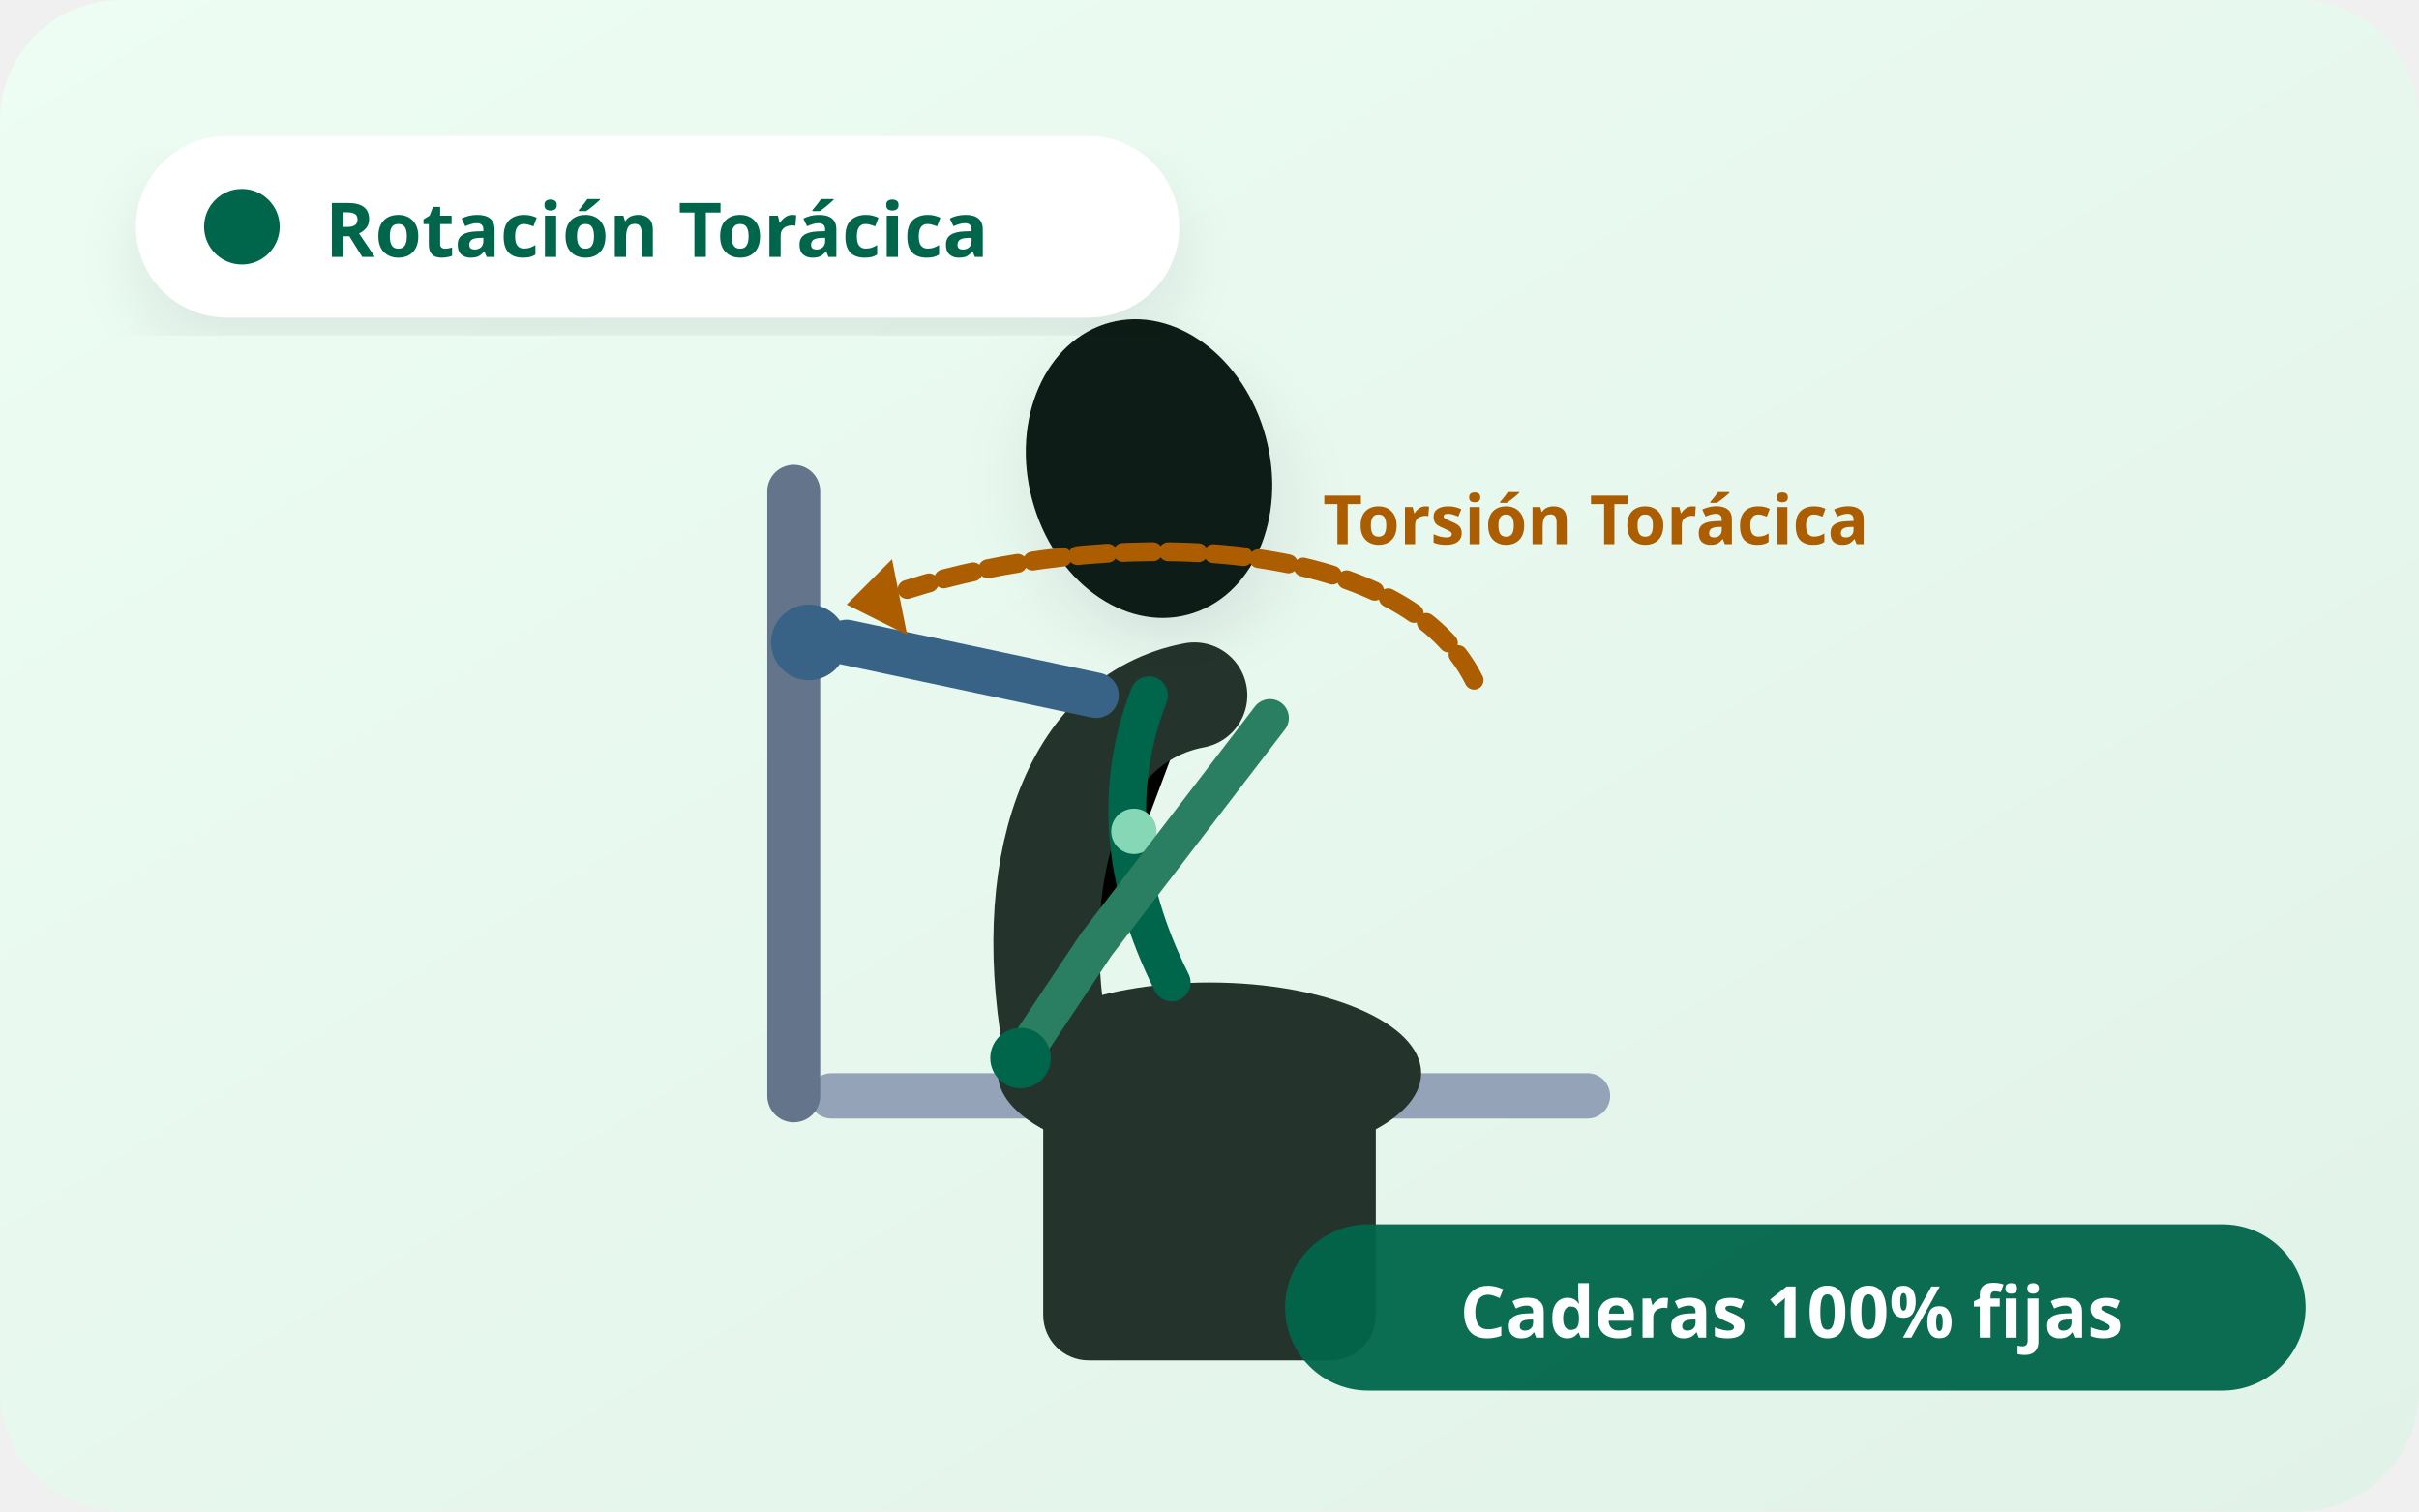
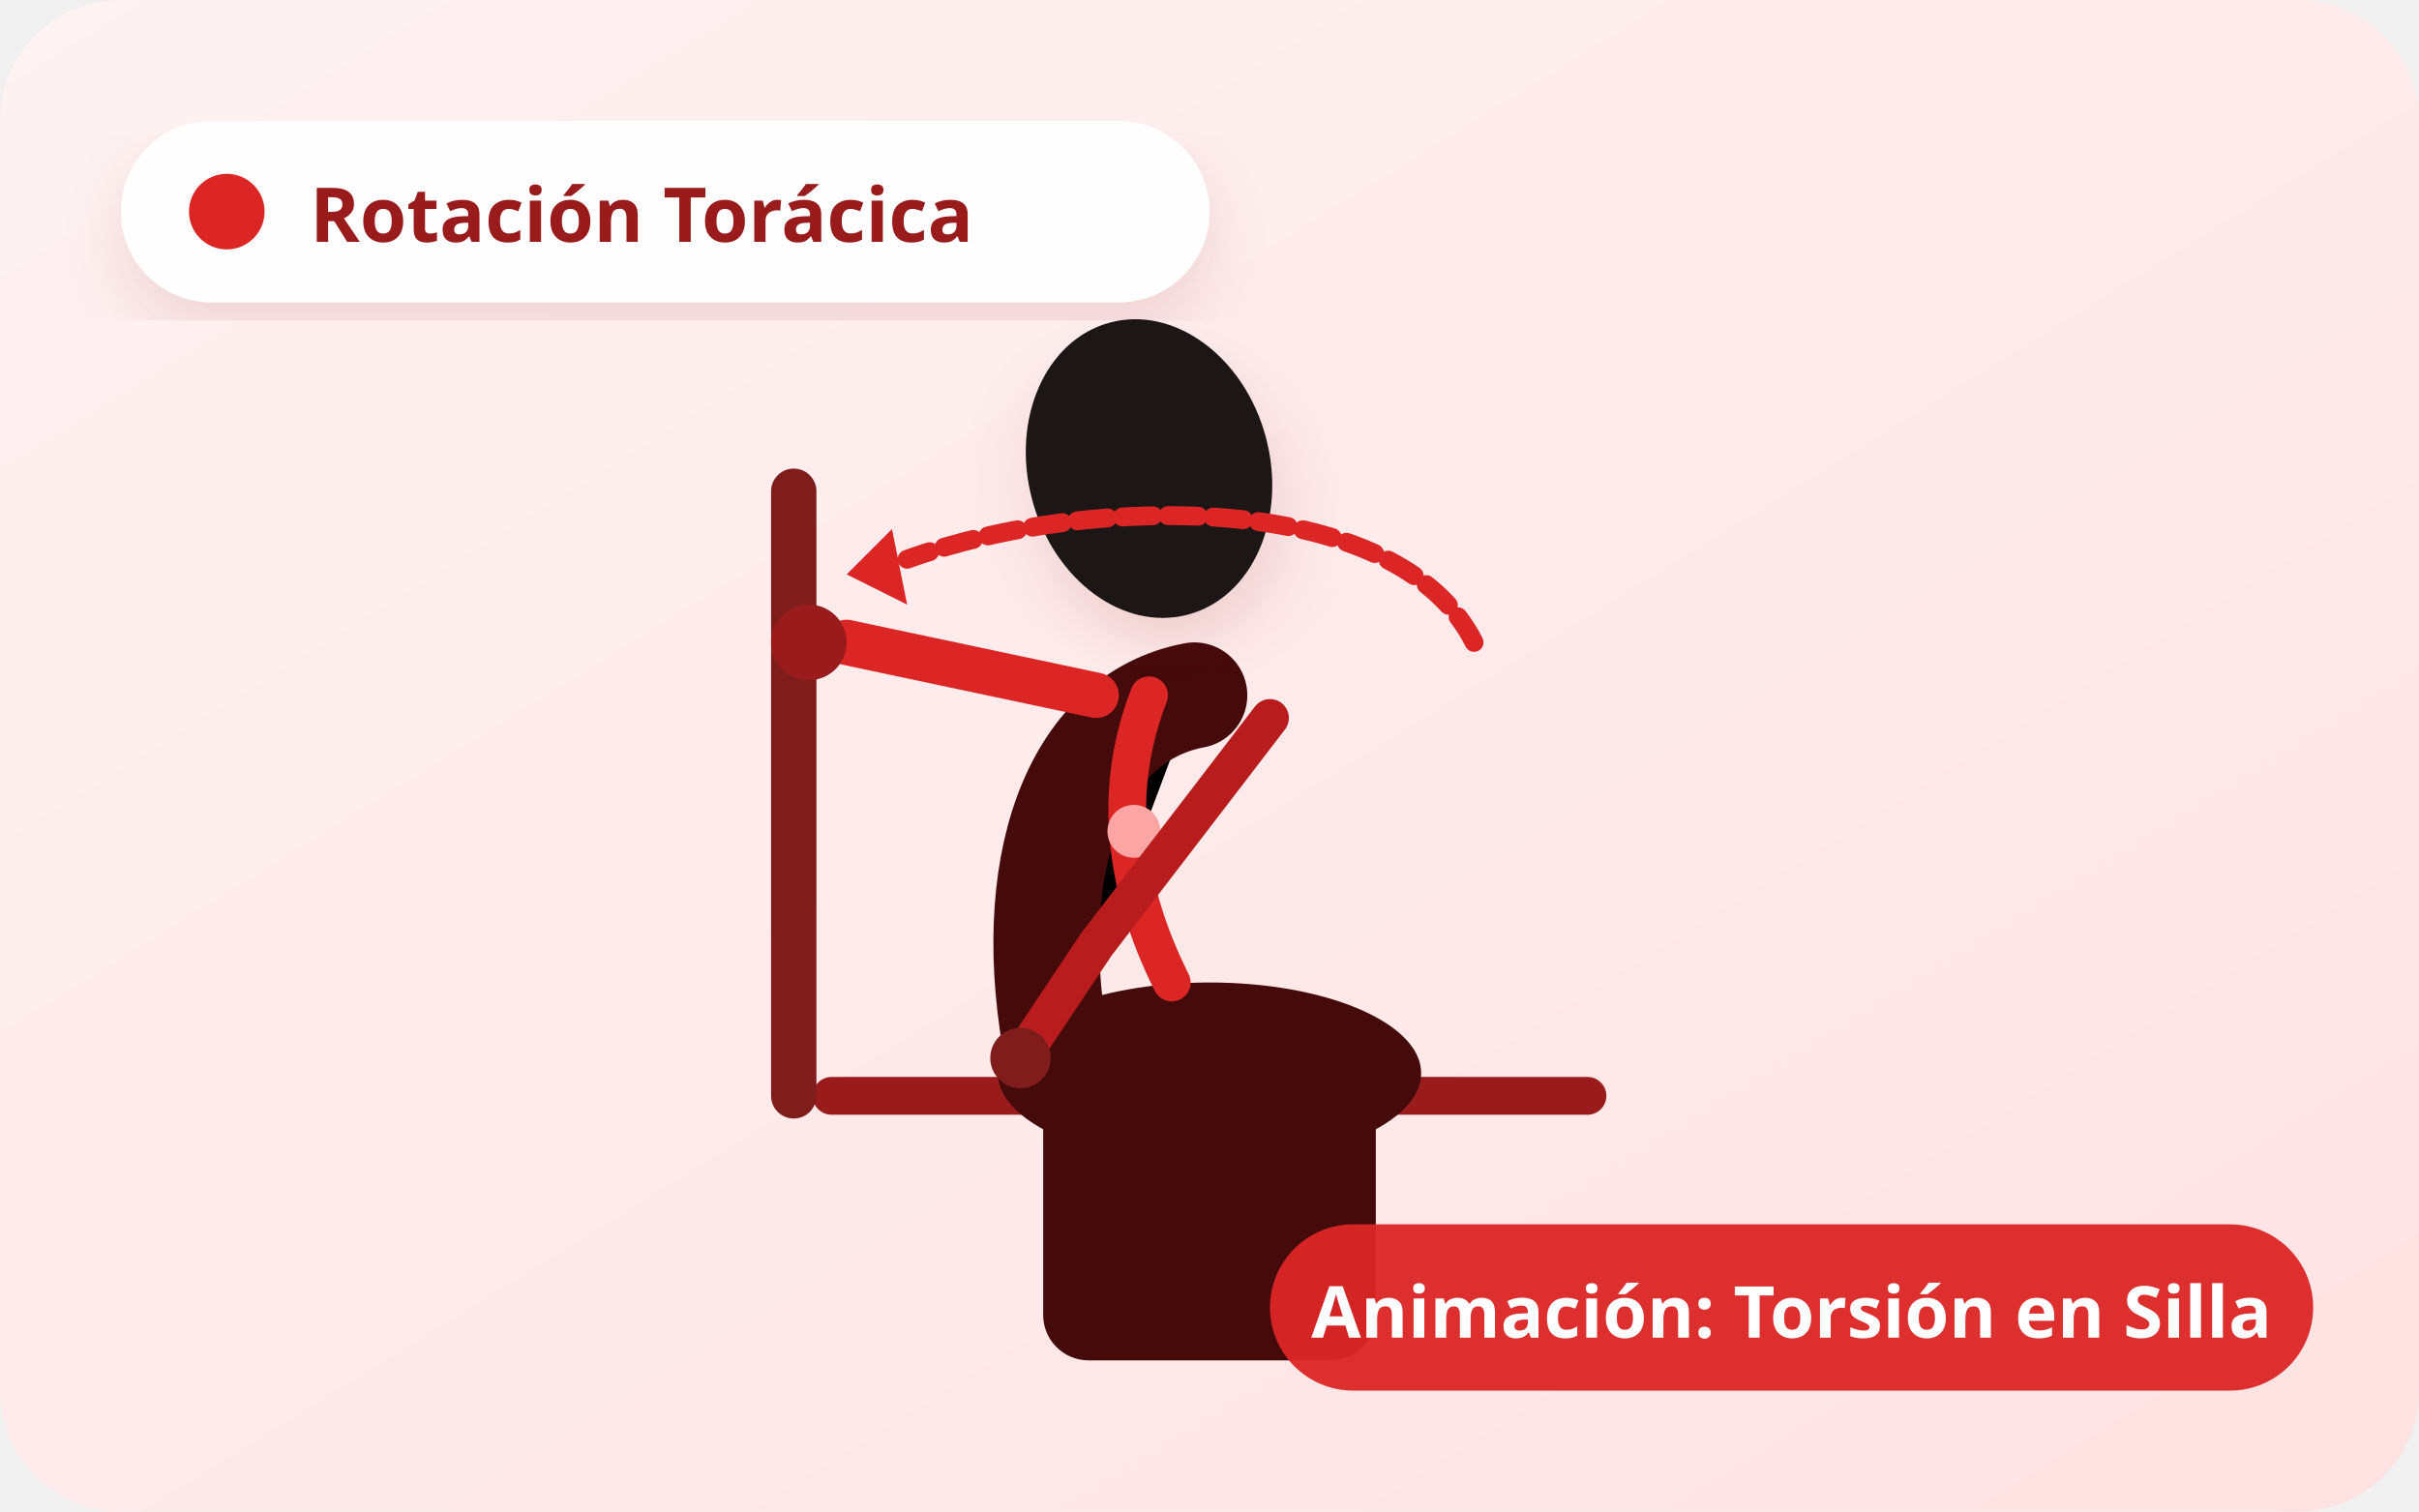
<svg xmlns="http://www.w3.org/2000/svg" viewBox="0 0 320 200" width="100%" height="100%">
  <defs>
    <linearGradient id="bgGradE2" x1="0%" y1="0%" x2="100%" y2="100%">
-       <stop offset="0%" stop-color="#edfdf4" />
-       <stop offset="100%" stop-color="#e1f2e8" />
+       <stop offset="0%" stop-color="#fef2f2" />
+       <stop offset="100%" stop-color="#fee2e2" />
    </linearGradient>
    <filter id="shadowE2" x="-10%" y="-10%" width="120%" height="120%">
-       <feDropShadow dx="0" dy="4" stdDeviation="4" flood-color="#101e19" flood-opacity="0.08" />
+       <feDropShadow dx="0" dy="4" stdDeviation="4" flood-color="#7f1d1d" flood-opacity="0.12" />
    </filter>
  </defs>
+   <style>
+     @keyframes animThoracicTwist {
+       0%, 100% { transform: rotate(0deg); }
+       50% { transform: rotate(-10deg); }
+     }
+     .trunk-twist {
+       transform-origin: 155px 140px;
+       animation: animThoracicTwist 4s ease-in-out infinite;
+     }
+   </style>
  <rect width="320" height="200" rx="16" fill="url(#bgGradE2)" />
-   <line x1="110" y1="145" x2="210" y2="145" stroke="#94a3b8" stroke-width="6" stroke-linecap="round" />
-   <line x1="105" y1="65" x2="105" y2="145" stroke="#64748b" stroke-width="7" stroke-linecap="round" />
-   <ellipse cx="160" cy="142" rx="28" ry="12" fill="#25332d" />
-   <rect x="138" y="142" width="44" height="38" rx="6" fill="#25332d" />
-   <path d="M140 140 C135 115 142 95 158 92" stroke="#25332d" stroke-width="14" stroke-linecap="round" />
-   <path d="M155 130 Q145 110 152 92" fill="none" stroke="#00664b" stroke-width="5" stroke-linecap="round" />
-   <circle cx="150" cy="110" r="3" fill="#85d7b5" />
-   <ellipse cx="152" cy="62" rx="16" ry="20" transform="rotate(-15 152 62)" fill="#101e19" filter="url(#shadowE2)" />
-   <path d="M145 92 L112 85" stroke="#386286" stroke-width="6" stroke-linecap="round" />
-   <circle cx="107" cy="85" r="5" fill="#386286" />
-   <path d="M168 95 L145 125 L135 140" stroke="#2a7f62" stroke-width="5" stroke-linecap="round" />
-   <circle cx="135" cy="140" r="4" fill="#00664b" />
-   <path d="M195 90 C185 70 145 70 120 78" fill="none" stroke="#ac5d00" stroke-width="2.5" stroke-linecap="round" stroke-dasharray="4,2" />
-   <polygon points="118,74 112,80 120,84" fill="#ac5d00" />
-   <text x="175" y="72" font-family="'Plus Jakarta Sans', sans-serif" font-size="9" font-weight="700" fill="#ac5d00">Torsión Torácica</text>
-   <g transform="translate(18, 18)">
-     <rect width="138" height="24" rx="12" fill="#ffffff" opacity="0.95" filter="url(#shadowE2)" />
-     <circle cx="14" cy="12" r="5" fill="#00664b" />
-     <text x="25" y="16" font-family="'Plus Jakarta Sans', sans-serif" font-size="10" font-weight="700" fill="#00664b">Rotación Torácica</text>
+   <line x1="110" y1="145" x2="210" y2="145" stroke="#991b1b" stroke-width="5" stroke-linecap="round" />
+   <line x1="105" y1="65" x2="105" y2="145" stroke="#7f1d1d" stroke-width="6" stroke-linecap="round" />
+   <ellipse cx="160" cy="142" rx="28" ry="12" fill="#450a0a" />
+   <rect x="138" y="142" width="44" height="38" rx="6" fill="#450a0a" />
+   <g class="trunk-twist">
+     <path d="M140 140 C135 115 142 95 158 92" stroke="#450a0a" stroke-width="14" stroke-linecap="round" />
+     <path d="M155 130 Q145 110 152 92" fill="none" stroke="#dc2626" stroke-width="5" stroke-linecap="round" />
+     <circle cx="150" cy="110" r="3.5" fill="#fca5a5" />
+     <ellipse cx="152" cy="62" rx="16" ry="20" transform="rotate(-15 152 62)" fill="#1c1917" filter="url(#shadowE2)" />
+     <path d="M145 92 L112 85" stroke="#dc2626" stroke-width="6" stroke-linecap="round" />
+     <circle cx="107" cy="85" r="5" fill="#991b1b" />
+     <path d="M168 95 L145 125 L135 140" stroke="#b91c1c" stroke-width="5" stroke-linecap="round" />
+     <circle cx="135" cy="140" r="4" fill="#7f1d1d" />
  </g>
-   <g transform="translate(170, 162)">
-     <rect width="135" height="22" rx="11" fill="#00664b" opacity="0.95" />
-     <text x="67" y="15" font-family="'Plus Jakarta Sans', sans-serif" font-size="9.5" font-weight="700" fill="#ffffff" text-anchor="middle">Caderas 100% fijas</text>
+   <path d="M195 85 C185 65 145 65 120 74" fill="none" stroke="#dc2626" stroke-width="2.5" stroke-linecap="round" stroke-dasharray="4,2" />
+   <polygon points="118,70 112,76 120,80" fill="#dc2626" />
+   <g transform="translate(16, 16)">
+     <rect width="144" height="24" rx="12" fill="#ffffff" opacity="0.96" filter="url(#shadowE2)" />
+     <circle cx="14" cy="12" r="5" fill="#dc2626" />
+     <text x="25" y="16" font-family="'Plus Jakarta Sans', sans-serif" font-size="10" font-weight="700" fill="#991b1b">Rotación Torácica</text>
+   </g>
+   <g transform="translate(168, 162)">
+     <rect width="138" height="22" rx="11" fill="#dc2626" opacity="0.95" />
+     <text x="69" y="15" font-family="'Plus Jakarta Sans', sans-serif" font-size="9.5" font-weight="700" fill="#ffffff" text-anchor="middle">Animación: Torsión en Silla</text>
  </g>
</svg>
